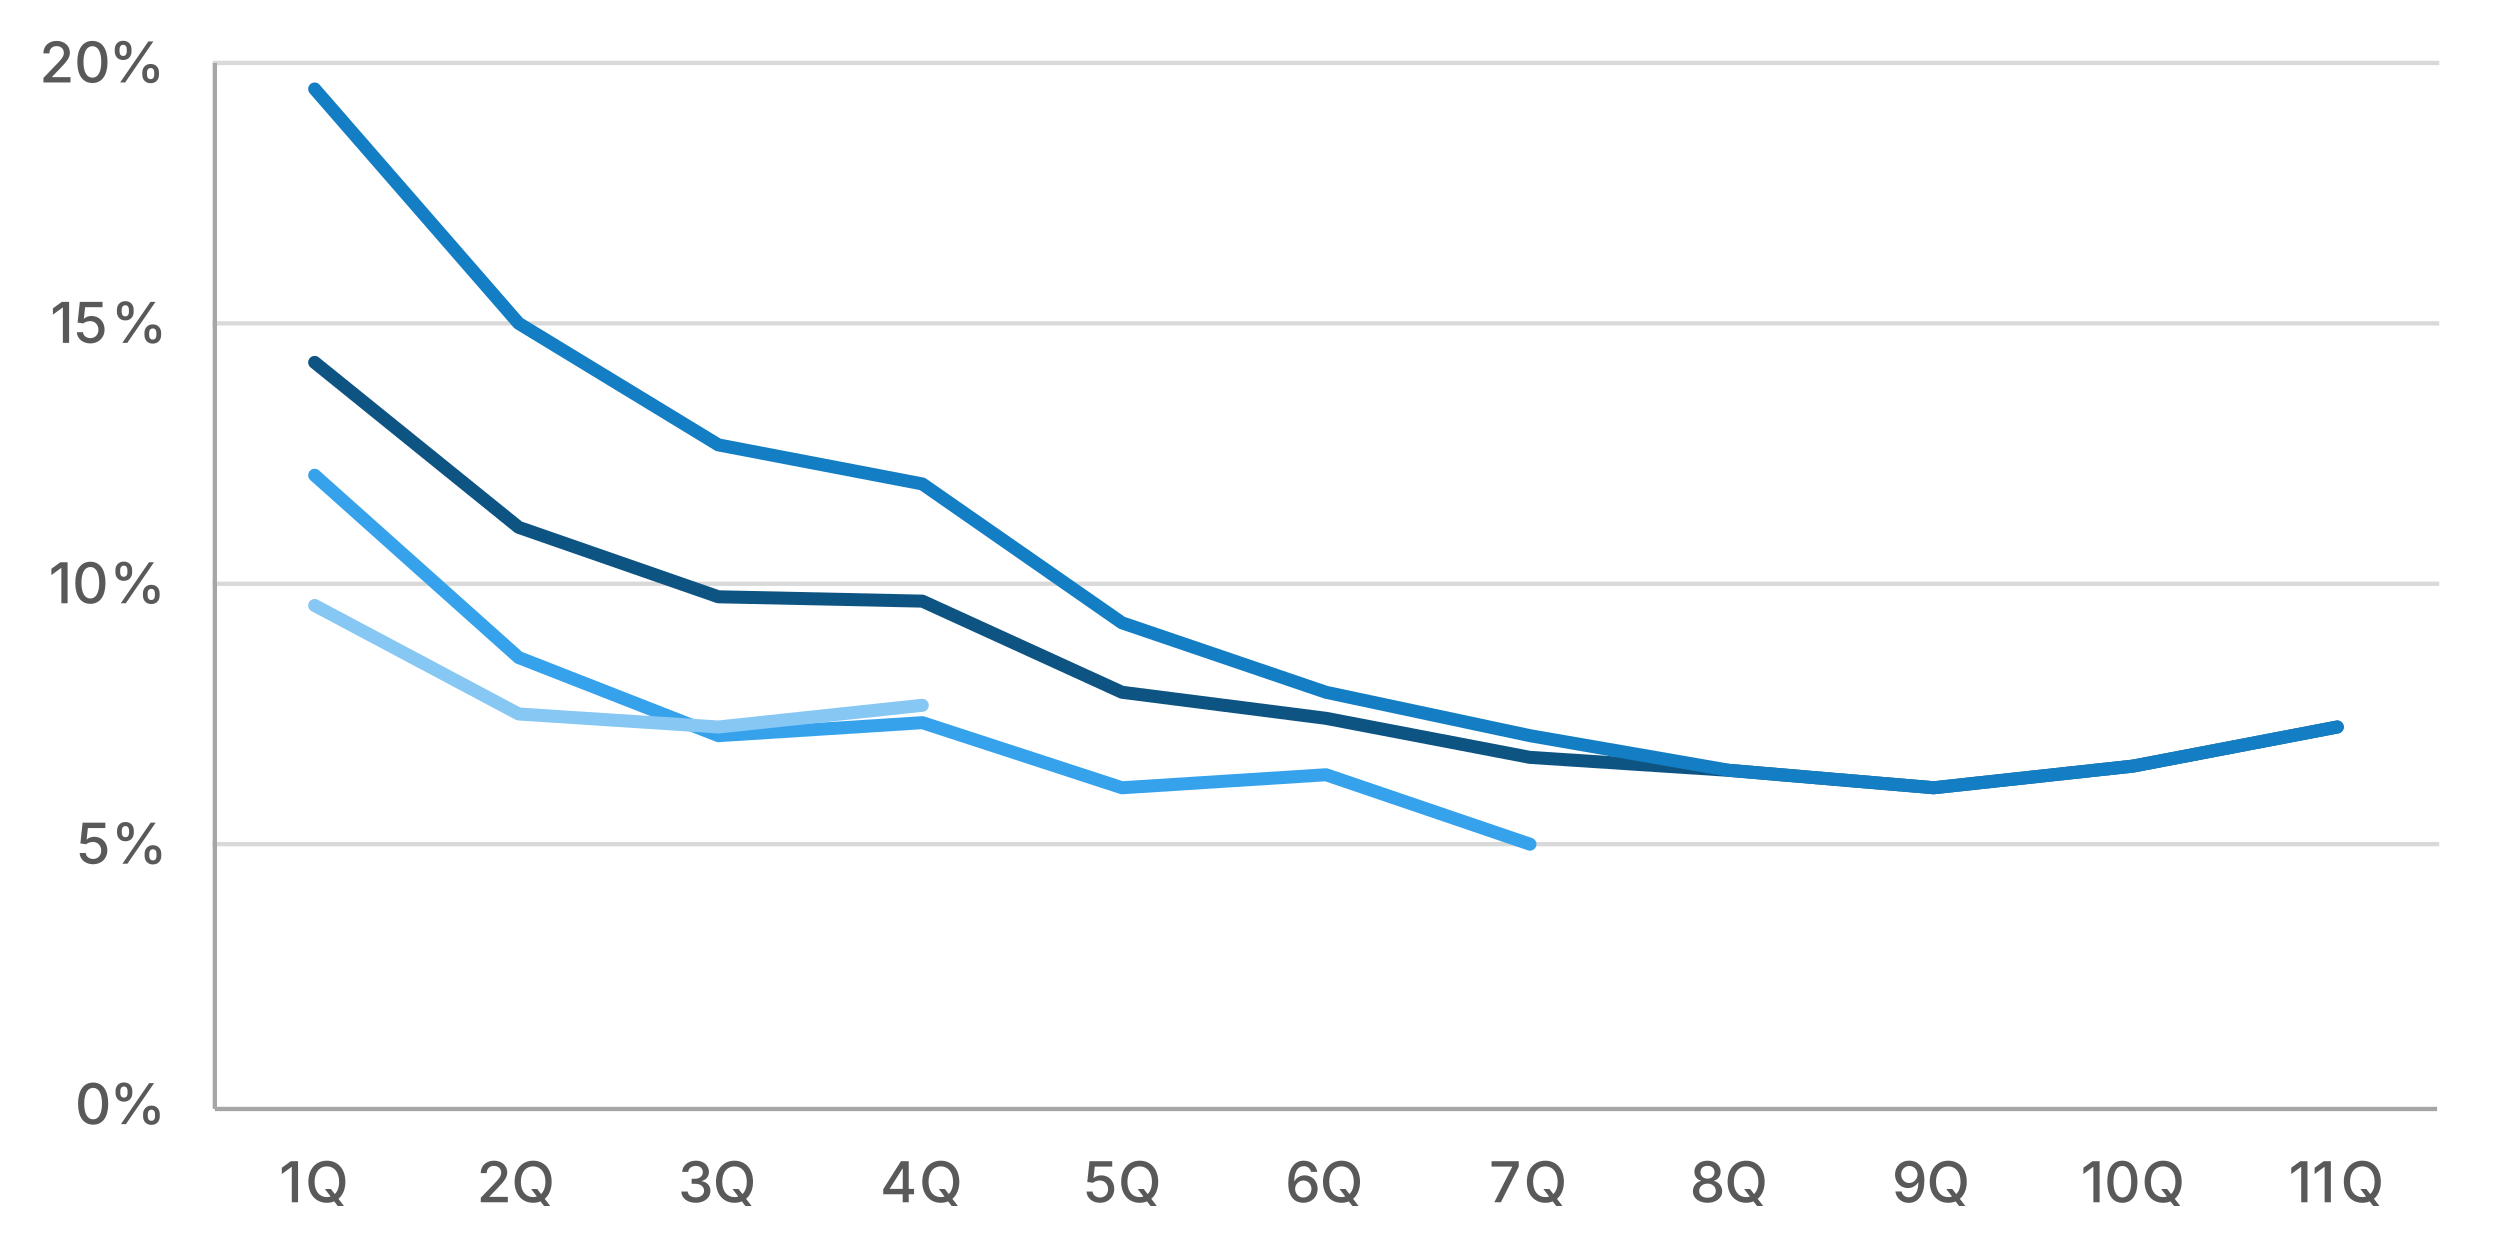
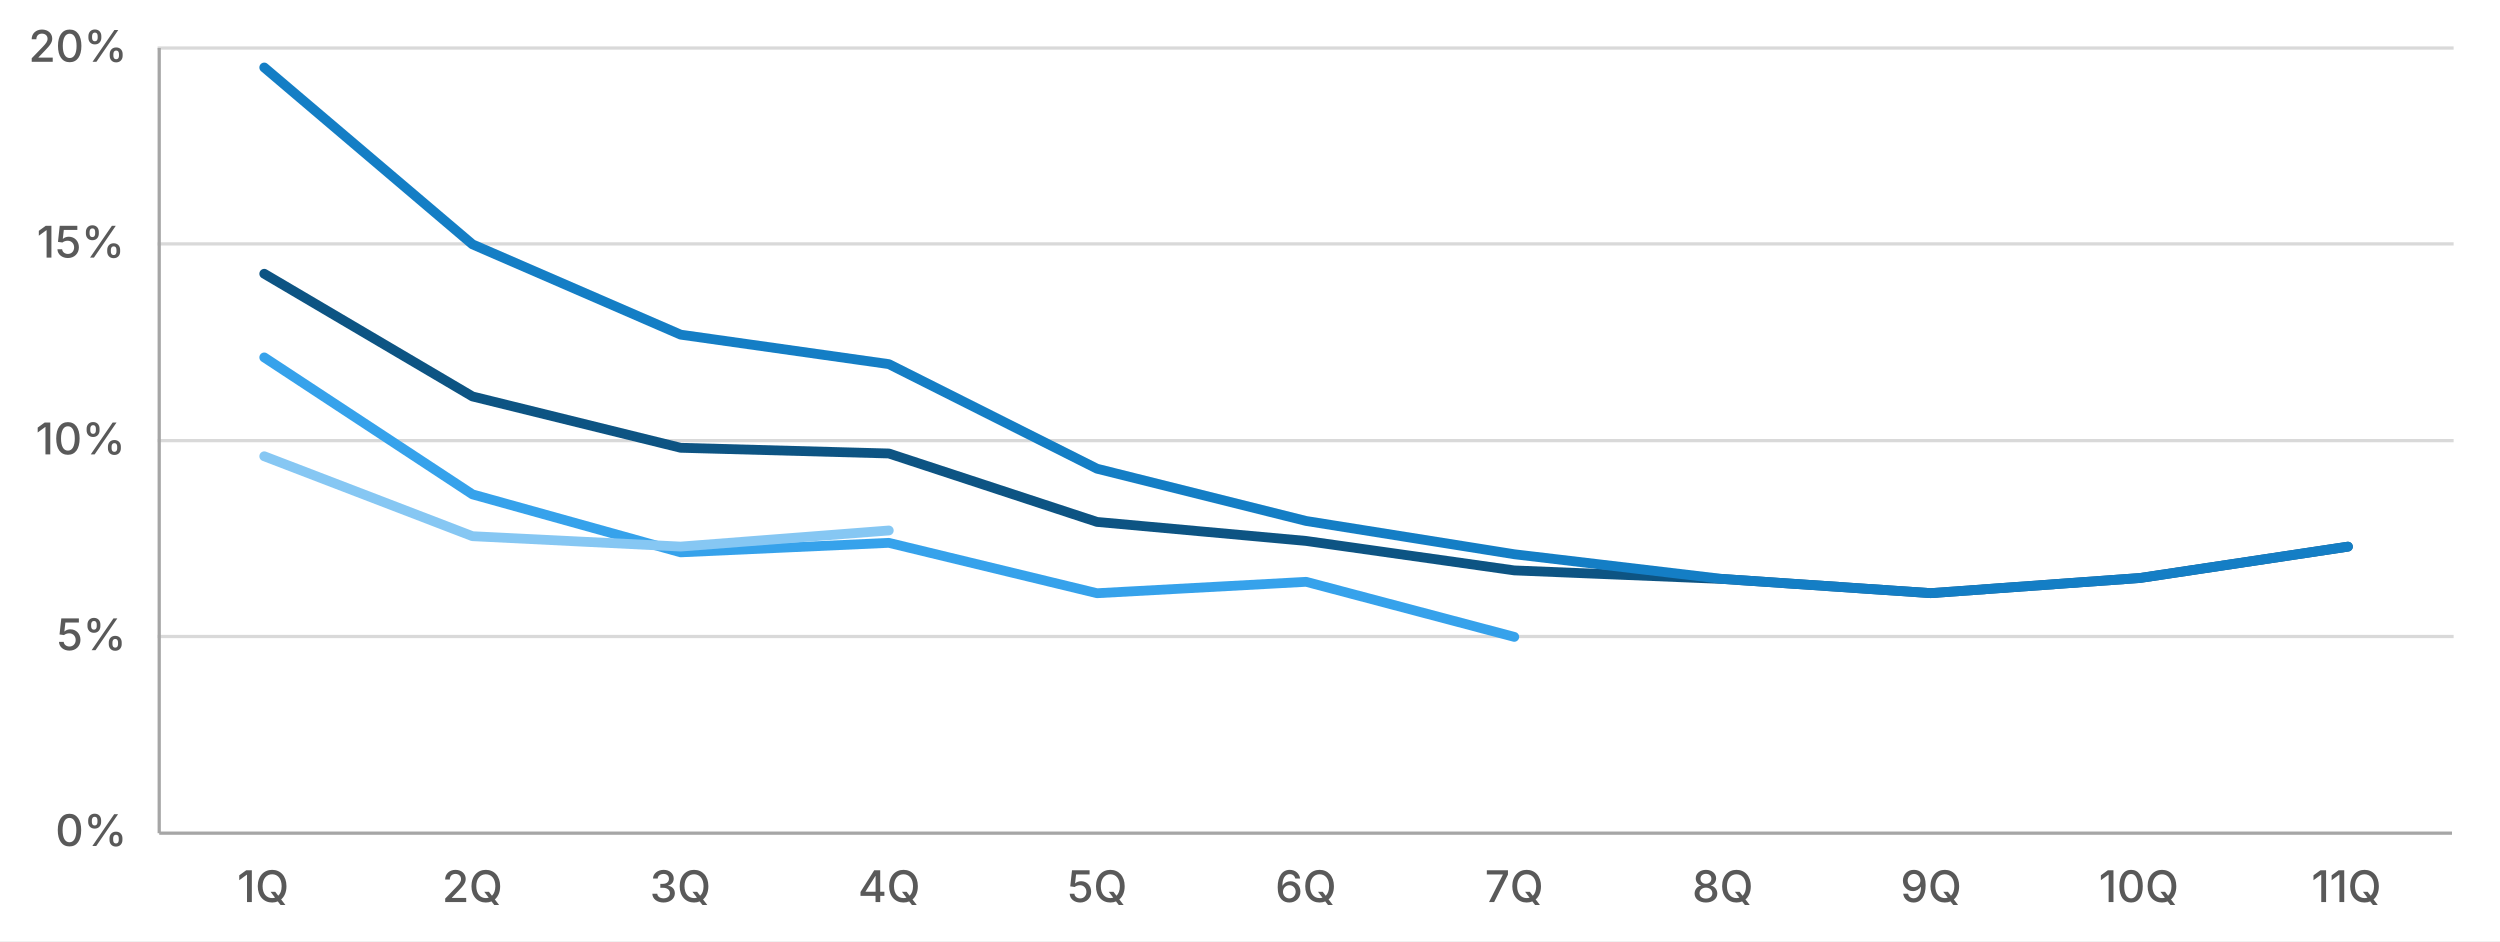
- <svg xmlns="http://www.w3.org/2000/svg" width="576" height="288" xml:space="preserve" overflow="hidden">
-   <g transform="translate(-64 -44)">
-     <path d="M64 44 640 44 640 332 64 332Z" fill="#FFFFFF" />
-     <path d="M113.5 238.5 625.5 238.5M113.5 178.5 625.5 178.5M113.5 118.5 625.5 118.5M113.5 58.5 625.5 58.5" stroke="#D9D9D9" stroke-linecap="square" stroke-linejoin="round" stroke-miterlimit="10" stroke-dasharray="3 1" fill="none" />
-     <path d="M0 0 0 241" stroke="#A6A6A6" stroke-linejoin="round" stroke-miterlimit="10" fill="none" fill-rule="evenodd" transform="matrix(1 0 0 -1 113.5 299.5)" />
-     <path d="M113.5 299.5 625.5 299.5" stroke="#A6A6A6" stroke-linejoin="round" stroke-miterlimit="10" fill="none" fill-rule="evenodd" />
-     <path d="M136.5 127.5 183.5 165.5 229.5 181.5 276.5 182.5 322.5 203.5 369.5 209.5 416.5 218.5 462.5 221.5 509.5 225.5 555.5 220.5 602.5 211.5" stroke="#0D5483" stroke-width="3" stroke-linecap="round" stroke-linejoin="round" stroke-miterlimit="10" fill="none" />
-     <path d="M136.5 64.5 183.5 118.5 229.5 146.5 276.5 155.5 322.5 187.5 369.5 203.5 416.5 213.5 462.5 221.5 509.5 225.5 555.5 220.5 602.5 211.5" stroke="#147EC5" stroke-width="3" stroke-linecap="round" stroke-linejoin="round" stroke-miterlimit="10" fill="none" />
-     <path d="M136.5 153.5 183.5 195.5 229.5 213.5 276.5 210.5 322.5 225.5 369.5 222.5 416.5 238.5" stroke="#36A2EB" stroke-width="3" stroke-linecap="round" stroke-linejoin="round" stroke-miterlimit="10" fill="none" />
-     <path d="M136.5 183.5 183.5 208.5 229.5 211.5 276.5 206.5" stroke="#86C7F3" stroke-width="3" stroke-linecap="round" stroke-linejoin="round" stroke-miterlimit="10" fill="none" />
-     <text fill="#595959" font-family="Inter Medium,Inter Medium_MSFontService,sans-serif" font-weight="500" font-size="13" transform="translate(81.264 303)">0</text>
-     <text fill="#595959" font-family="Inter Medium,Inter Medium_MSFontService,sans-serif" font-weight="500" font-size="13" transform="translate(89.264 303)">%</text>
-     <text fill="#595959" font-family="Inter Medium,Inter Medium_MSFontService,sans-serif" font-weight="500" font-size="13" transform="translate(81.611 243)">5</text>
-     <text fill="#595959" font-family="Inter Medium,Inter Medium_MSFontService,sans-serif" font-weight="500" font-size="13" transform="translate(89.611 243)">%</text>
-     <text fill="#595959" font-family="Inter Medium,Inter Medium_MSFontService,sans-serif" font-weight="500" font-size="13" transform="translate(75.231 183)">10</text>
-     <text fill="#595959" font-family="Inter Medium,Inter Medium_MSFontService,sans-serif" font-weight="500" font-size="13" transform="translate(89.231 183)">%</text>
-     <text fill="#595959" font-family="Inter Medium,Inter Medium_MSFontService,sans-serif" font-weight="500" font-size="13" transform="translate(75.578 123)">15</text>
-     <text fill="#595959" font-family="Inter Medium,Inter Medium_MSFontService,sans-serif" font-weight="500" font-size="13" transform="translate(89.578 123)">%</text>
-     <text fill="#595959" font-family="Inter Medium,Inter Medium_MSFontService,sans-serif" font-weight="500" font-size="13" transform="translate(73.084 63)">20</text>
-     <text fill="#595959" font-family="Inter Medium,Inter Medium_MSFontService,sans-serif" font-weight="500" font-size="13" transform="translate(89.084 63)">%</text>
-     <text fill="#595959" font-family="Inter Medium,Inter Medium_MSFontService,sans-serif" font-weight="500" font-size="13" transform="translate(128.324 321)">1</text>
-     <text fill="#595959" font-family="Inter Medium,Inter Medium_MSFontService,sans-serif" font-weight="500" font-size="13" transform="translate(134.324 321)">Q</text>
-     <text fill="#595959" font-family="Inter Medium,Inter Medium_MSFontService,sans-serif" font-weight="500" font-size="13" transform="translate(173.849 321)">2</text>
-     <text fill="#595959" font-family="Inter Medium,Inter Medium_MSFontService,sans-serif" font-weight="500" font-size="13" transform="translate(181.849 321)">Q</text>
-     <text fill="#595959" font-family="Inter Medium,Inter Medium_MSFontService,sans-serif" font-weight="500" font-size="13" transform="translate(220.245 321)">3</text>
-     <text fill="#595959" font-family="Inter Medium,Inter Medium_MSFontService,sans-serif" font-weight="500" font-size="13" transform="translate(228.245 321)">Q</text>
-     <text fill="#595959" font-family="Inter Medium,Inter Medium_MSFontService,sans-serif" font-weight="500" font-size="13" transform="translate(266.777 321)">4</text>
-     <text fill="#595959" font-family="Inter Medium,Inter Medium_MSFontService,sans-serif" font-weight="500" font-size="13" transform="translate(275.777 321)">Q</text>
-     <text fill="#595959" font-family="Inter Medium,Inter Medium_MSFontService,sans-serif" font-weight="500" font-size="13" transform="translate(313.602 321)">5</text>
-     <text fill="#595959" font-family="Inter Medium,Inter Medium_MSFontService,sans-serif" font-weight="500" font-size="13" transform="translate(321.602 321)">Q</text>
-     <text fill="#595959" font-family="Inter Medium,Inter Medium_MSFontService,sans-serif" font-weight="500" font-size="13" transform="translate(360.098 321)">6</text>
-     <text fill="#595959" font-family="Inter Medium,Inter Medium_MSFontService,sans-serif" font-weight="500" font-size="13" transform="translate(368.098 321)">Q</text>
-     <text fill="#595959" font-family="Inter Medium,Inter Medium_MSFontService,sans-serif" font-weight="500" font-size="13" transform="translate(407.073 321)">7</text>
-     <text fill="#595959" font-family="Inter Medium,Inter Medium_MSFontService,sans-serif" font-weight="500" font-size="13" transform="translate(415.073 321)">Q</text>
-     <text fill="#595959" font-family="Inter Medium,Inter Medium_MSFontService,sans-serif" font-weight="500" font-size="13" transform="translate(453.322 321)">8</text>
-     <text fill="#595959" font-family="Inter Medium,Inter Medium_MSFontService,sans-serif" font-weight="500" font-size="13" transform="translate(461.322 321)">Q</text>
-     <text fill="#595959" font-family="Inter Medium,Inter Medium_MSFontService,sans-serif" font-weight="500" font-size="13" transform="translate(499.894 321)">9</text>
-     <text fill="#595959" font-family="Inter Medium,Inter Medium_MSFontService,sans-serif" font-weight="500" font-size="13" transform="translate(507.894 321)">Q</text>
-     <text fill="#595959" font-family="Inter Medium,Inter Medium_MSFontService,sans-serif" font-weight="500" font-size="13" transform="translate(543.406 321)">10</text>
-     <text fill="#595959" font-family="Inter Medium,Inter Medium_MSFontService,sans-serif" font-weight="500" font-size="13" transform="translate(557.406 321)">Q</text>
-     <text fill="#595959" font-family="Inter Medium,Inter Medium_MSFontService,sans-serif" font-weight="500" font-size="13" transform="translate(591.295 321)">11</text>
-     <text fill="#595959" font-family="Inter Medium,Inter Medium_MSFontService,sans-serif" font-weight="500" font-size="13" transform="translate(603.295 321)">Q</text>
+ <svg xmlns="http://www.w3.org/2000/svg" width="2630" height="990" xml:space="preserve" overflow="hidden">
+   <defs>
+     <clipPath id="clip0">
+       <rect x="521" y="1544" width="2630" height="990" />
+     </clipPath>
+   </defs>
+   <g clip-path="url(#clip0)" transform="translate(-521 -1544)">
+     <rect x="521" y="1544" width="2630" height="990" fill="#FFFFFF" />
+     <g>
+       <path d="M688.5 2213.57 3100.5 2213.57M688.5 2007.57 3100.5 2007.57M688.5 1800.56 3100.5 1800.56M688.5 1594.5 3100.5 1594.5" stroke="#D9D9D9" stroke-width="3.438" stroke-linecap="square" stroke-linejoin="round" stroke-miterlimit="10" stroke-dasharray="10.312 3.438" fill="none" />
+     </g>
+     <g>
+       <path d="M0 0 0 826" stroke="#A6A6A6" stroke-width="3.438" stroke-linejoin="round" stroke-miterlimit="10" fill="none" fill-rule="evenodd" transform="matrix(1 0 0 -1 688.5 2420.5)" />
+     </g>
+     <g>
+       <path d="M688.5 2420.5 3100.5 2420.5" stroke="#A6A6A6" stroke-width="3.438" stroke-linejoin="round" stroke-miterlimit="10" fill="none" fill-rule="evenodd" />
+     </g>
+     <g>
+       <path d="M799 1832 1018.03 1961.06 1237.04 2015.07 1456.05 2021.07 1675.05 2093.07 1895.06 2113.07 2114.07 2144.07 2333.08 2153.07 2552.08 2168 2772.09 2152.07 2991 2119.07" stroke="#0D5483" stroke-width="10.312" stroke-linecap="round" stroke-linejoin="round" stroke-miterlimit="10" fill="none" />
+     </g>
+     <g>
+       <path d="M799 1615 1018.03 1801.06 1237.04 1896.06 1456.05 1927.06 1675.05 2037.07 1895.06 2092.07 2114.07 2127.07 2333.08 2153.07 2552.08 2168 2772.09 2152.07 2991 2119.07" stroke="#147EC5" stroke-width="10.312" stroke-linecap="round" stroke-linejoin="round" stroke-miterlimit="10" fill="none" />
+     </g>
+     <g>
+       <path d="M799 1920 1018.03 2064.07 1237.04 2125.07 1456.05 2115.07 1675.05 2168.07 1895.06 2156.07 2114 2214" stroke="#36A2EB" stroke-width="10.312" stroke-linecap="round" stroke-linejoin="round" stroke-miterlimit="10" fill="none" />
+     </g>
+     <g>
+       <path d="M799 2024 1018.03 2108.07 1237.04 2119 1456 2102.07" stroke="#86C7F3" stroke-width="10.312" stroke-linecap="round" stroke-linejoin="round" stroke-miterlimit="10" fill="none" />
+     </g>
+     <g>
+       <text fill="#595959" font-family="Inter Medium,Inter Medium_MSFontService,sans-serif" font-weight="500" font-size="46" transform="matrix(1 0 0 1 579.246 2434)">0%</text>
+     </g>
+     <g>
+       <text fill="#595959" font-family="Inter Medium,Inter Medium_MSFontService,sans-serif" font-weight="500" font-size="46" transform="matrix(1 0 0 1 580.438 2228)">5%</text>
+     </g>
+     <g>
+       <text fill="#595959" font-family="Inter Medium,Inter Medium_MSFontService,sans-serif" font-weight="500" font-size="46" transform="matrix(1 0 0 1 558.507 2022)">10%</text>
+     </g>
+     <g>
+       <text fill="#595959" font-family="Inter Medium,Inter Medium_MSFontService,sans-serif" font-weight="500" font-size="46" transform="matrix(1 0 0 1 559.698 1815)">15%</text>
+     </g>
+     <g>
+       <text fill="#595959" font-family="Inter Medium,Inter Medium_MSFontService,sans-serif" font-weight="500" font-size="46" transform="matrix(1 0 0 1 551.127 1609)">20%</text>
+     </g>
+     <g>
+       <text fill="#595959" font-family="Inter Medium,Inter Medium_MSFontService,sans-serif" font-weight="500" font-size="46" transform="matrix(1 0 0 1 770.545 2493)">1Q</text>
+     </g>
+     <g>
+       <text fill="#595959" font-family="Inter Medium,Inter Medium_MSFontService,sans-serif" font-weight="500" font-size="46" transform="matrix(1 0 0 1 986.103 2493)">2Q</text>
+     </g>
+     <g>
+       <text fill="#595959" font-family="Inter Medium,Inter Medium_MSFontService,sans-serif" font-weight="500" font-size="46" transform="matrix(1 0 0 1 1204.65 2493)">3Q</text>
+     </g>
+     <g>
+       <text fill="#595959" font-family="Inter Medium,Inter Medium_MSFontService,sans-serif" font-weight="500" font-size="46" transform="matrix(1 0 0 1 1423.67 2493)">4Q</text>
+     </g>
+     <g>
+       <text fill="#595959" font-family="Inter Medium,Inter Medium_MSFontService,sans-serif" font-weight="500" font-size="46" transform="matrix(1 0 0 1 1643.7 2493)">5Q</text>
+     </g>
+     <g>
+       <text fill="#595959" font-family="Inter Medium,Inter Medium_MSFontService,sans-serif" font-weight="500" font-size="46" transform="matrix(1 0 0 1 1862.59 2493)">6Q</text>
+     </g>
+     <g>
+       <text fill="#595959" font-family="Inter Medium,Inter Medium_MSFontService,sans-serif" font-weight="500" font-size="46" transform="matrix(1 0 0 1 2083.13 2493)">7Q</text>
+     </g>
+     <g>
+       <text fill="#595959" font-family="Inter Medium,Inter Medium_MSFontService,sans-serif" font-weight="500" font-size="46" transform="matrix(1 0 0 1 2301.18 2493)">8Q</text>
+     </g>
+     <g>
+       <text fill="#595959" font-family="Inter Medium,Inter Medium_MSFontService,sans-serif" font-weight="500" font-size="46" transform="matrix(1 0 0 1 2520.33 2493)">9Q</text>
+     </g>
+     <g>
+       <text fill="#595959" font-family="Inter Medium,Inter Medium_MSFontService,sans-serif" font-weight="500" font-size="46" transform="matrix(1 0 0 1 2728.97 2493)">10Q</text>
+     </g>
+     <g>
+       <text fill="#595959" font-family="Inter Medium,Inter Medium_MSFontService,sans-serif" font-weight="500" font-size="46" transform="matrix(1 0 0 1 2952.65 2493)">11Q</text>
+     </g>
  </g>
</svg>
